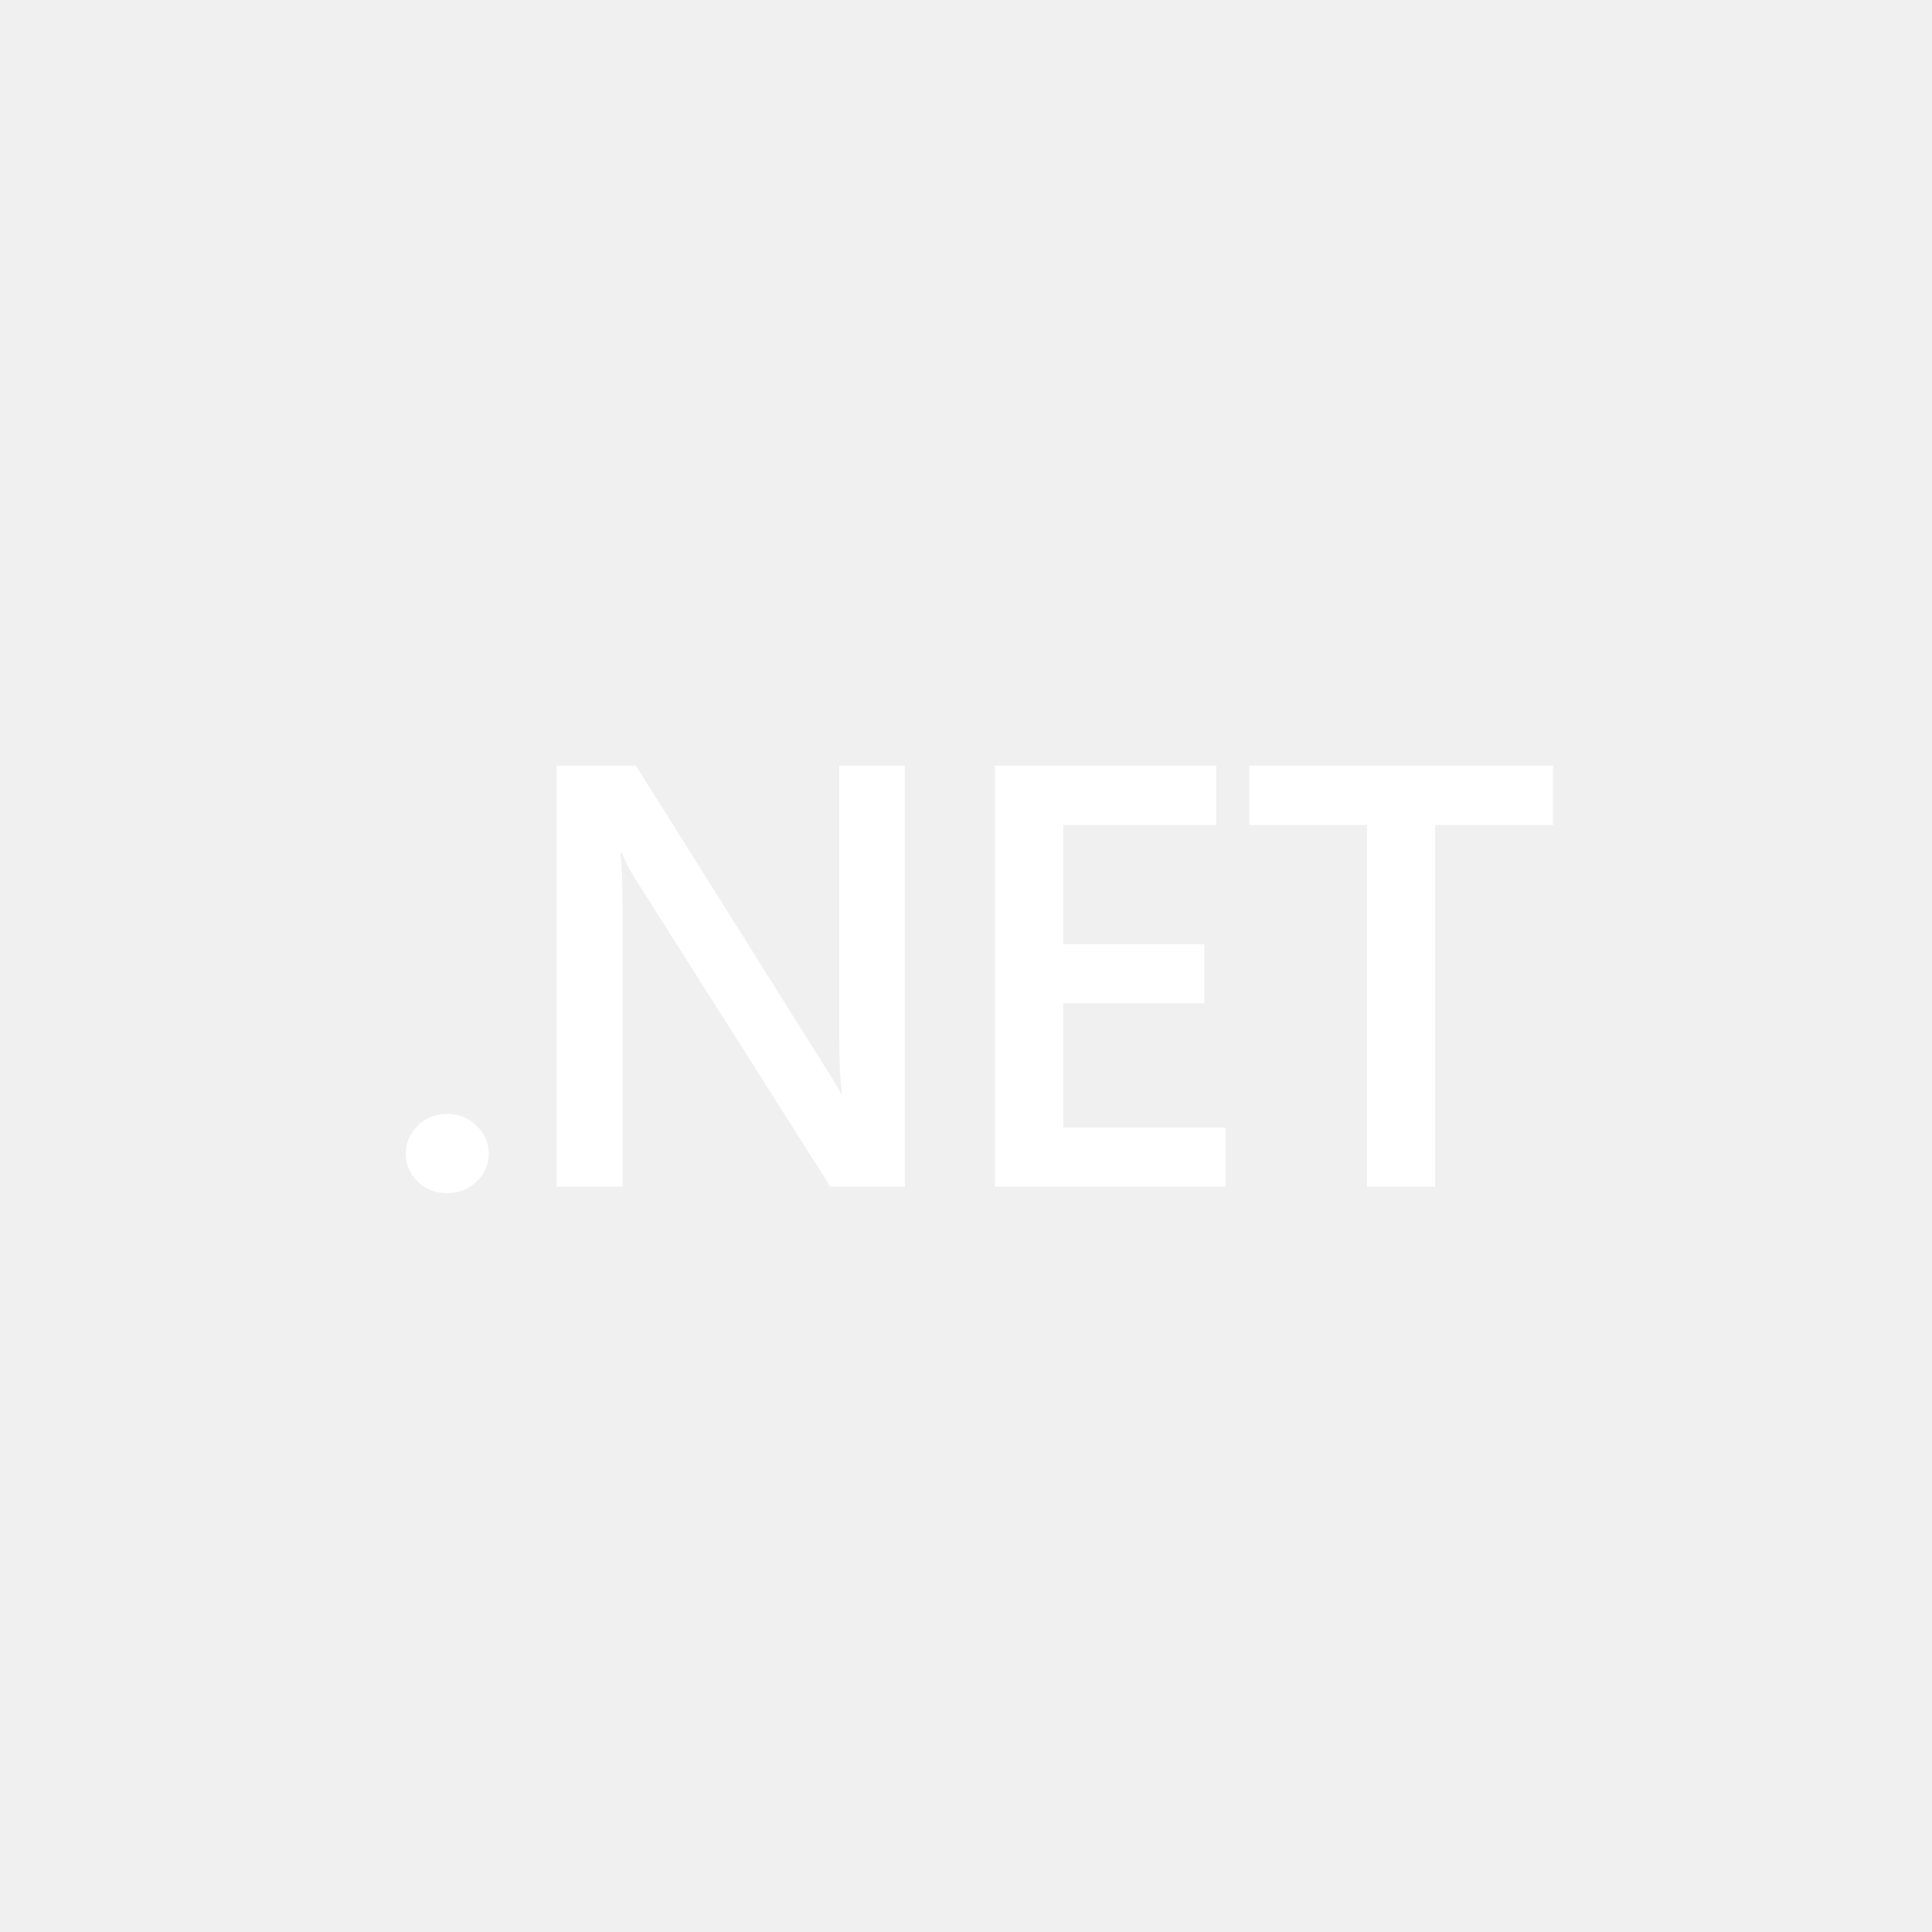
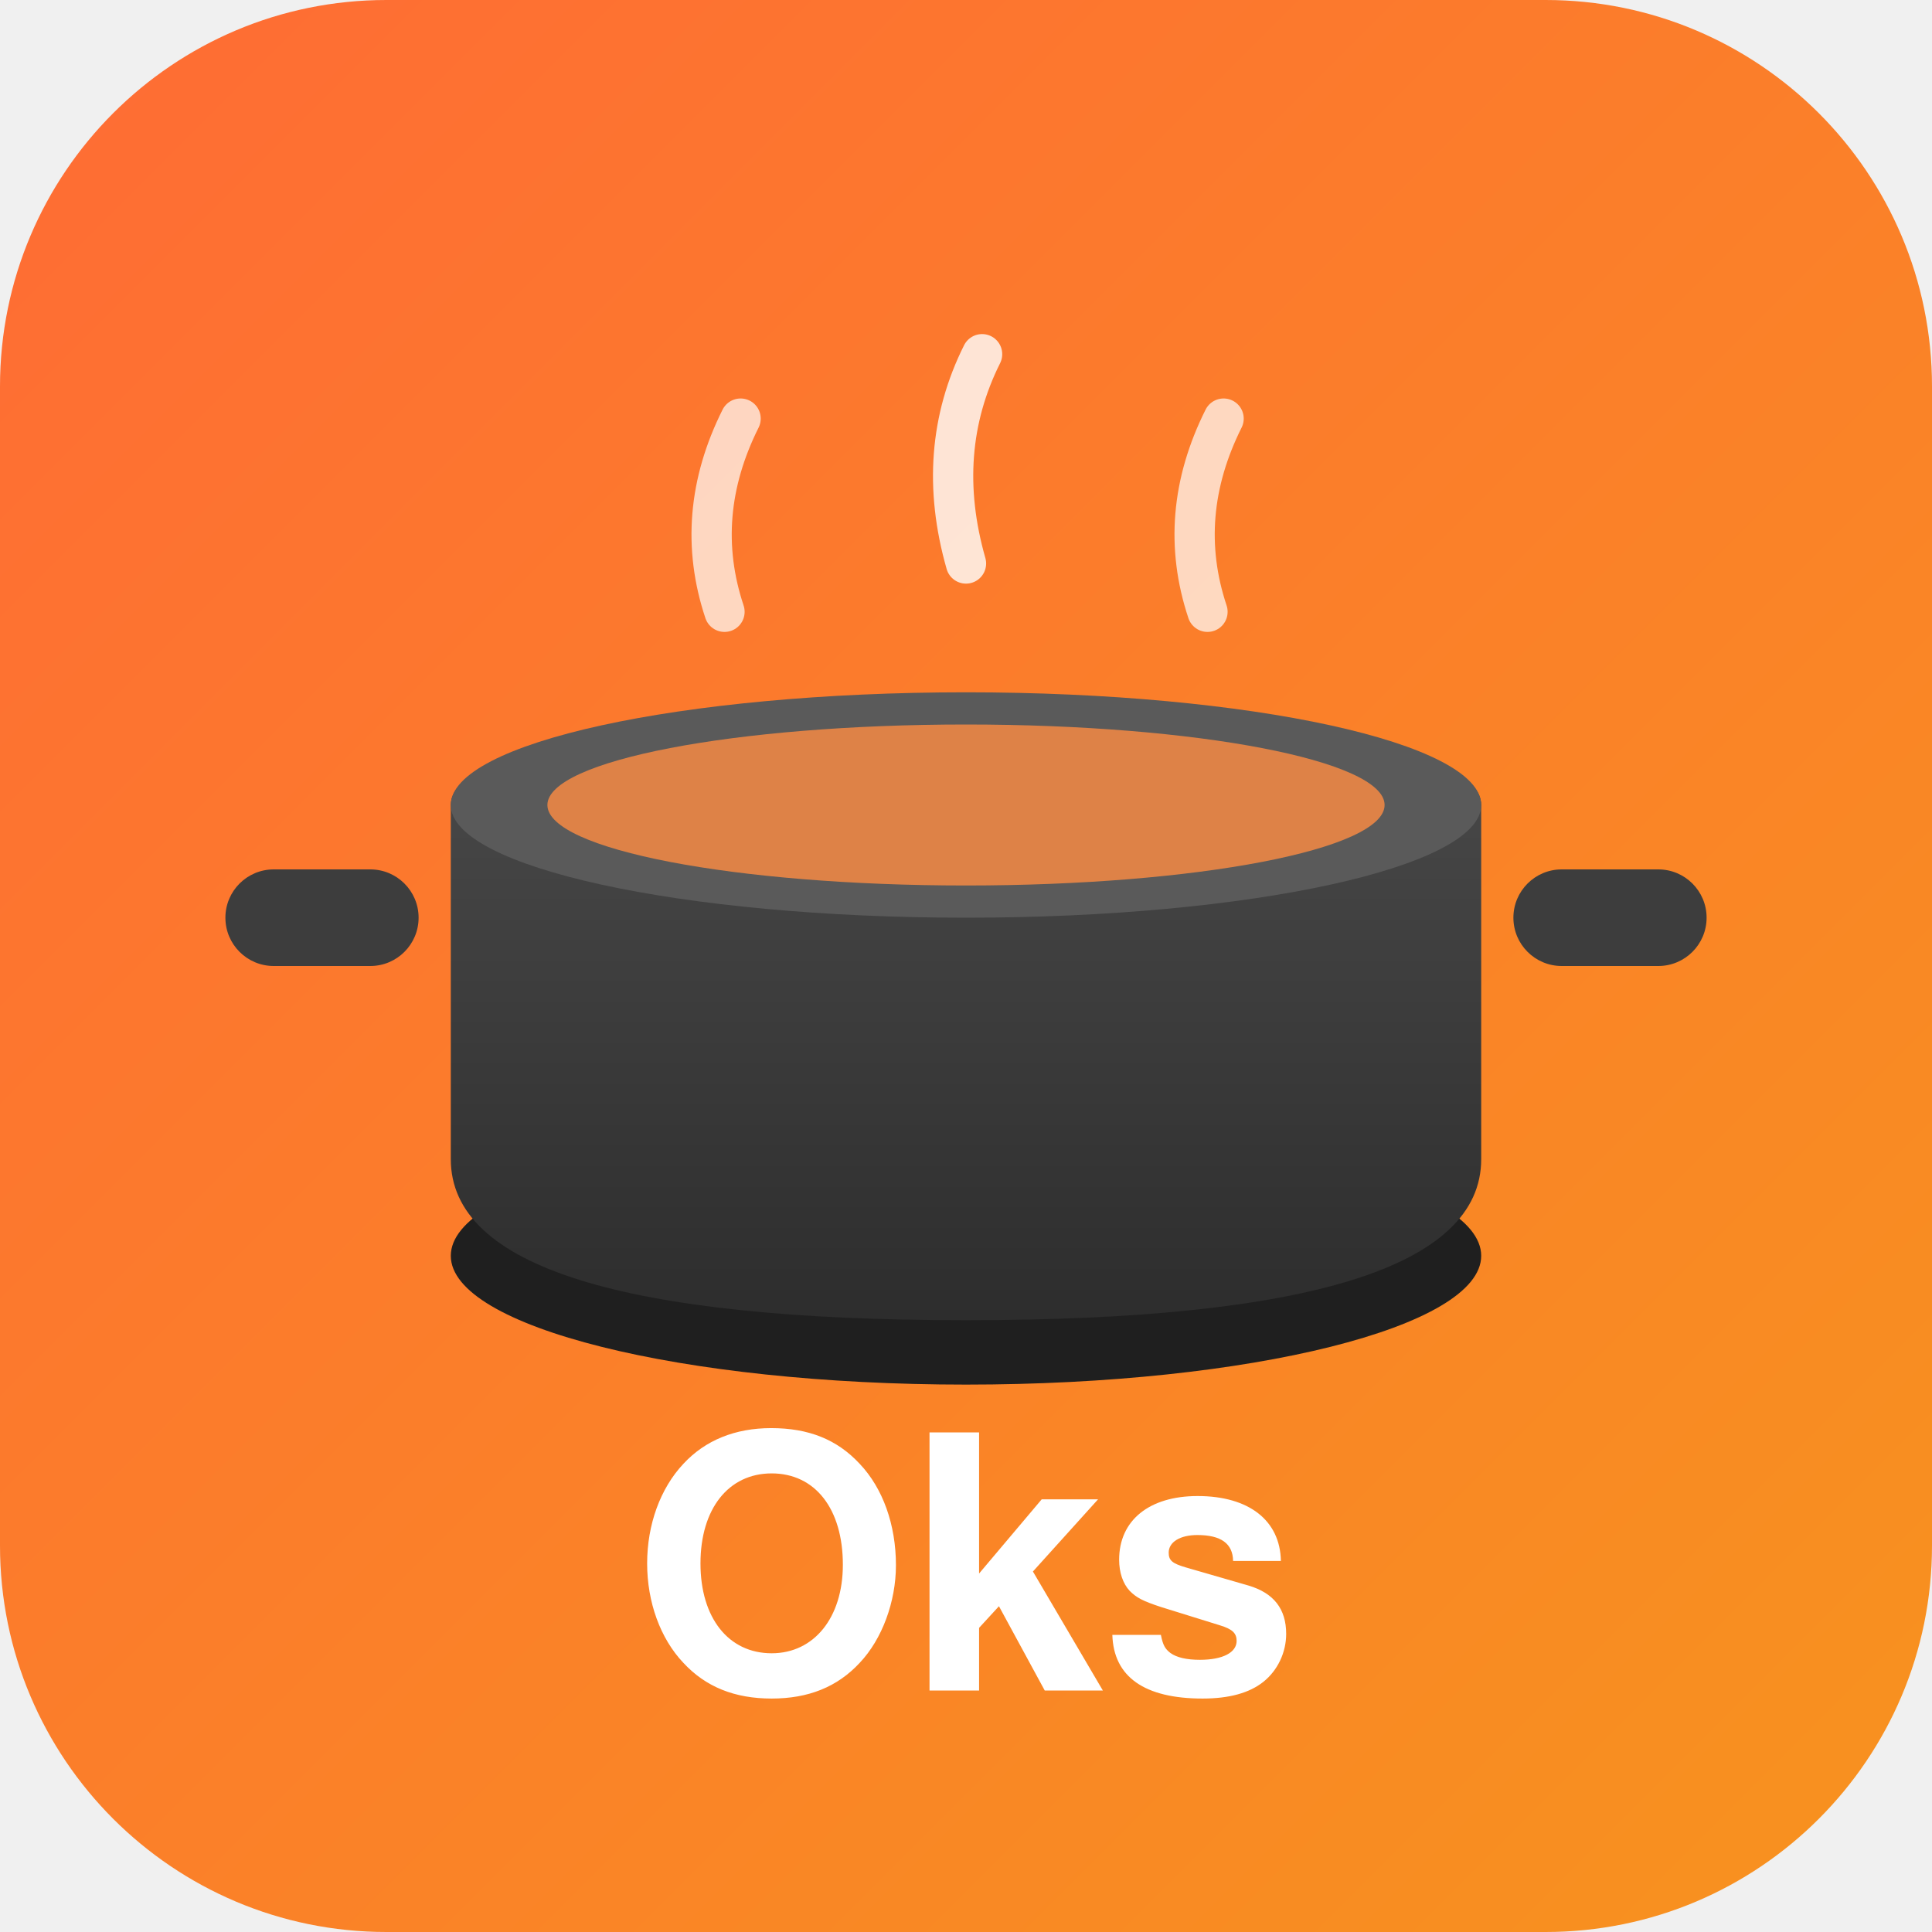
- <svg xmlns="http://www.w3.org/2000/svg" width="456" height="456" viewBox="0 0 456 456" version="1.1" xml:space="preserve" style="fill-rule:evenodd;clip-rule:evenodd;stroke-linejoin:round;stroke-miterlimit:2;">
-   <path d="m 105.5,281.609 c -2.703,0 -5.001,-0.9 -6.893,-2.702 -1.892,-1.848 -2.838,-4.042 -2.838,-6.582 0,-2.587 0.946,-4.804 2.838,-6.652 1.892,-1.848 4.19,-2.772 6.893,-2.772 2.748,0 5.068,0.924 6.96,2.772 1.937,1.848 2.906,4.064 2.906,6.652 0,2.54 -0.968,4.734 -2.906,6.582 -1.892,1.802 -4.212,2.702 -6.96,2.702 z" style="fill:#ffffff;fill-rule:nonzero;stroke-width:0.838" />
-   <path d="M 213.561,280.084 H 195.99 L 149.7,207.054 c -1.171,-1.848 -2.14,-3.765 -2.906,-5.751 h -0.406 c 0.361,2.125 0.541,6.675 0.541,13.65 v 65.132 h -15.543 v -99.36 h 18.719 l 44.737,71.298 c 1.892,2.957 3.109,4.989 3.649,6.098 h 0.27 c -0.45,-2.632 -0.676,-7.09 -0.676,-13.373 v -64.023 h 15.476 z" style="fill:#ffffff;fill-rule:nonzero;stroke-width:0.838" />
-   <path d="m 289.251,280.084 h -54.401 v -99.36 h 52.238 v 13.997 h -36.154 v 28.131 h 33.316 v 13.927 h -33.316 v 29.378 h 38.316 z" style="fill:#ffffff;fill-rule:nonzero;stroke-width:0.838" />
-   <path d="M 366.565,194.721 H 338.722 v 85.363 h -16.084 v -85.363 h -27.775 v -13.997 h 71.701 z" style="fill:#ffffff;fill-rule:nonzero;stroke-width:0.838" />
+ <svg xmlns="http://www.w3.org/2000/svg" viewBox="0 0 120 120">
+   <defs>
+     <linearGradient id="bgGrad" x1="0%" y1="0%" x2="100%" y2="100%">
+       <stop offset="0%" style="stop-color:#FF6B35" />
+       <stop offset="100%" style="stop-color:#F7931E" />
+     </linearGradient>
+     <linearGradient id="potGrad" x1="0%" y1="0%" x2="0%" y2="100%">
+       <stop offset="0%" style="stop-color:#4A4A4A" />
+       <stop offset="100%" style="stop-color:#2D2D2D" />
+     </linearGradient>
+   </defs>
+   <rect width="120" height="120" rx="24" fill="url(#bgGrad)" />
+   <ellipse cx="60" cy="78" rx="32" ry="8" fill="#1F1F1F" />
+   <path d="M28 50 L28 72 Q28 82 60 82 Q92 82 92 72 L92 50 Q92 45 60 45 Q28 45 28 50 Z" fill="url(#potGrad)" />
+   <ellipse cx="60" cy="50" rx="32" ry="7" fill="#5A5A5A" />
+   <ellipse cx="60" cy="50" rx="26" ry="5" fill="#FF8C42" opacity="0.8" />
+   <rect x="14" y="54" width="12" height="6" rx="3" fill="#3D3D3D" />
+   <rect x="94" y="54" width="12" height="6" rx="3" fill="#3D3D3D" />
+   <path d="M45 38 Q43 32 46 26" stroke="white" stroke-width="2.5" fill="none" stroke-linecap="round" opacity="0.7" />
+   <path d="M60 35 Q58 28 61 22" stroke="white" stroke-width="2.5" fill="none" stroke-linecap="round" opacity="0.8" />
+   <path d="M75 38 Q73 32 76 26" stroke="white" stroke-width="2.5" fill="none" stroke-linecap="round" opacity="0.7" />
+   <text x="60" y="105" font-family="Helvetica, sans-serif" font-size="22" font-weight="bold" fill="white" text-anchor="middle">Oks</text>
</svg>
